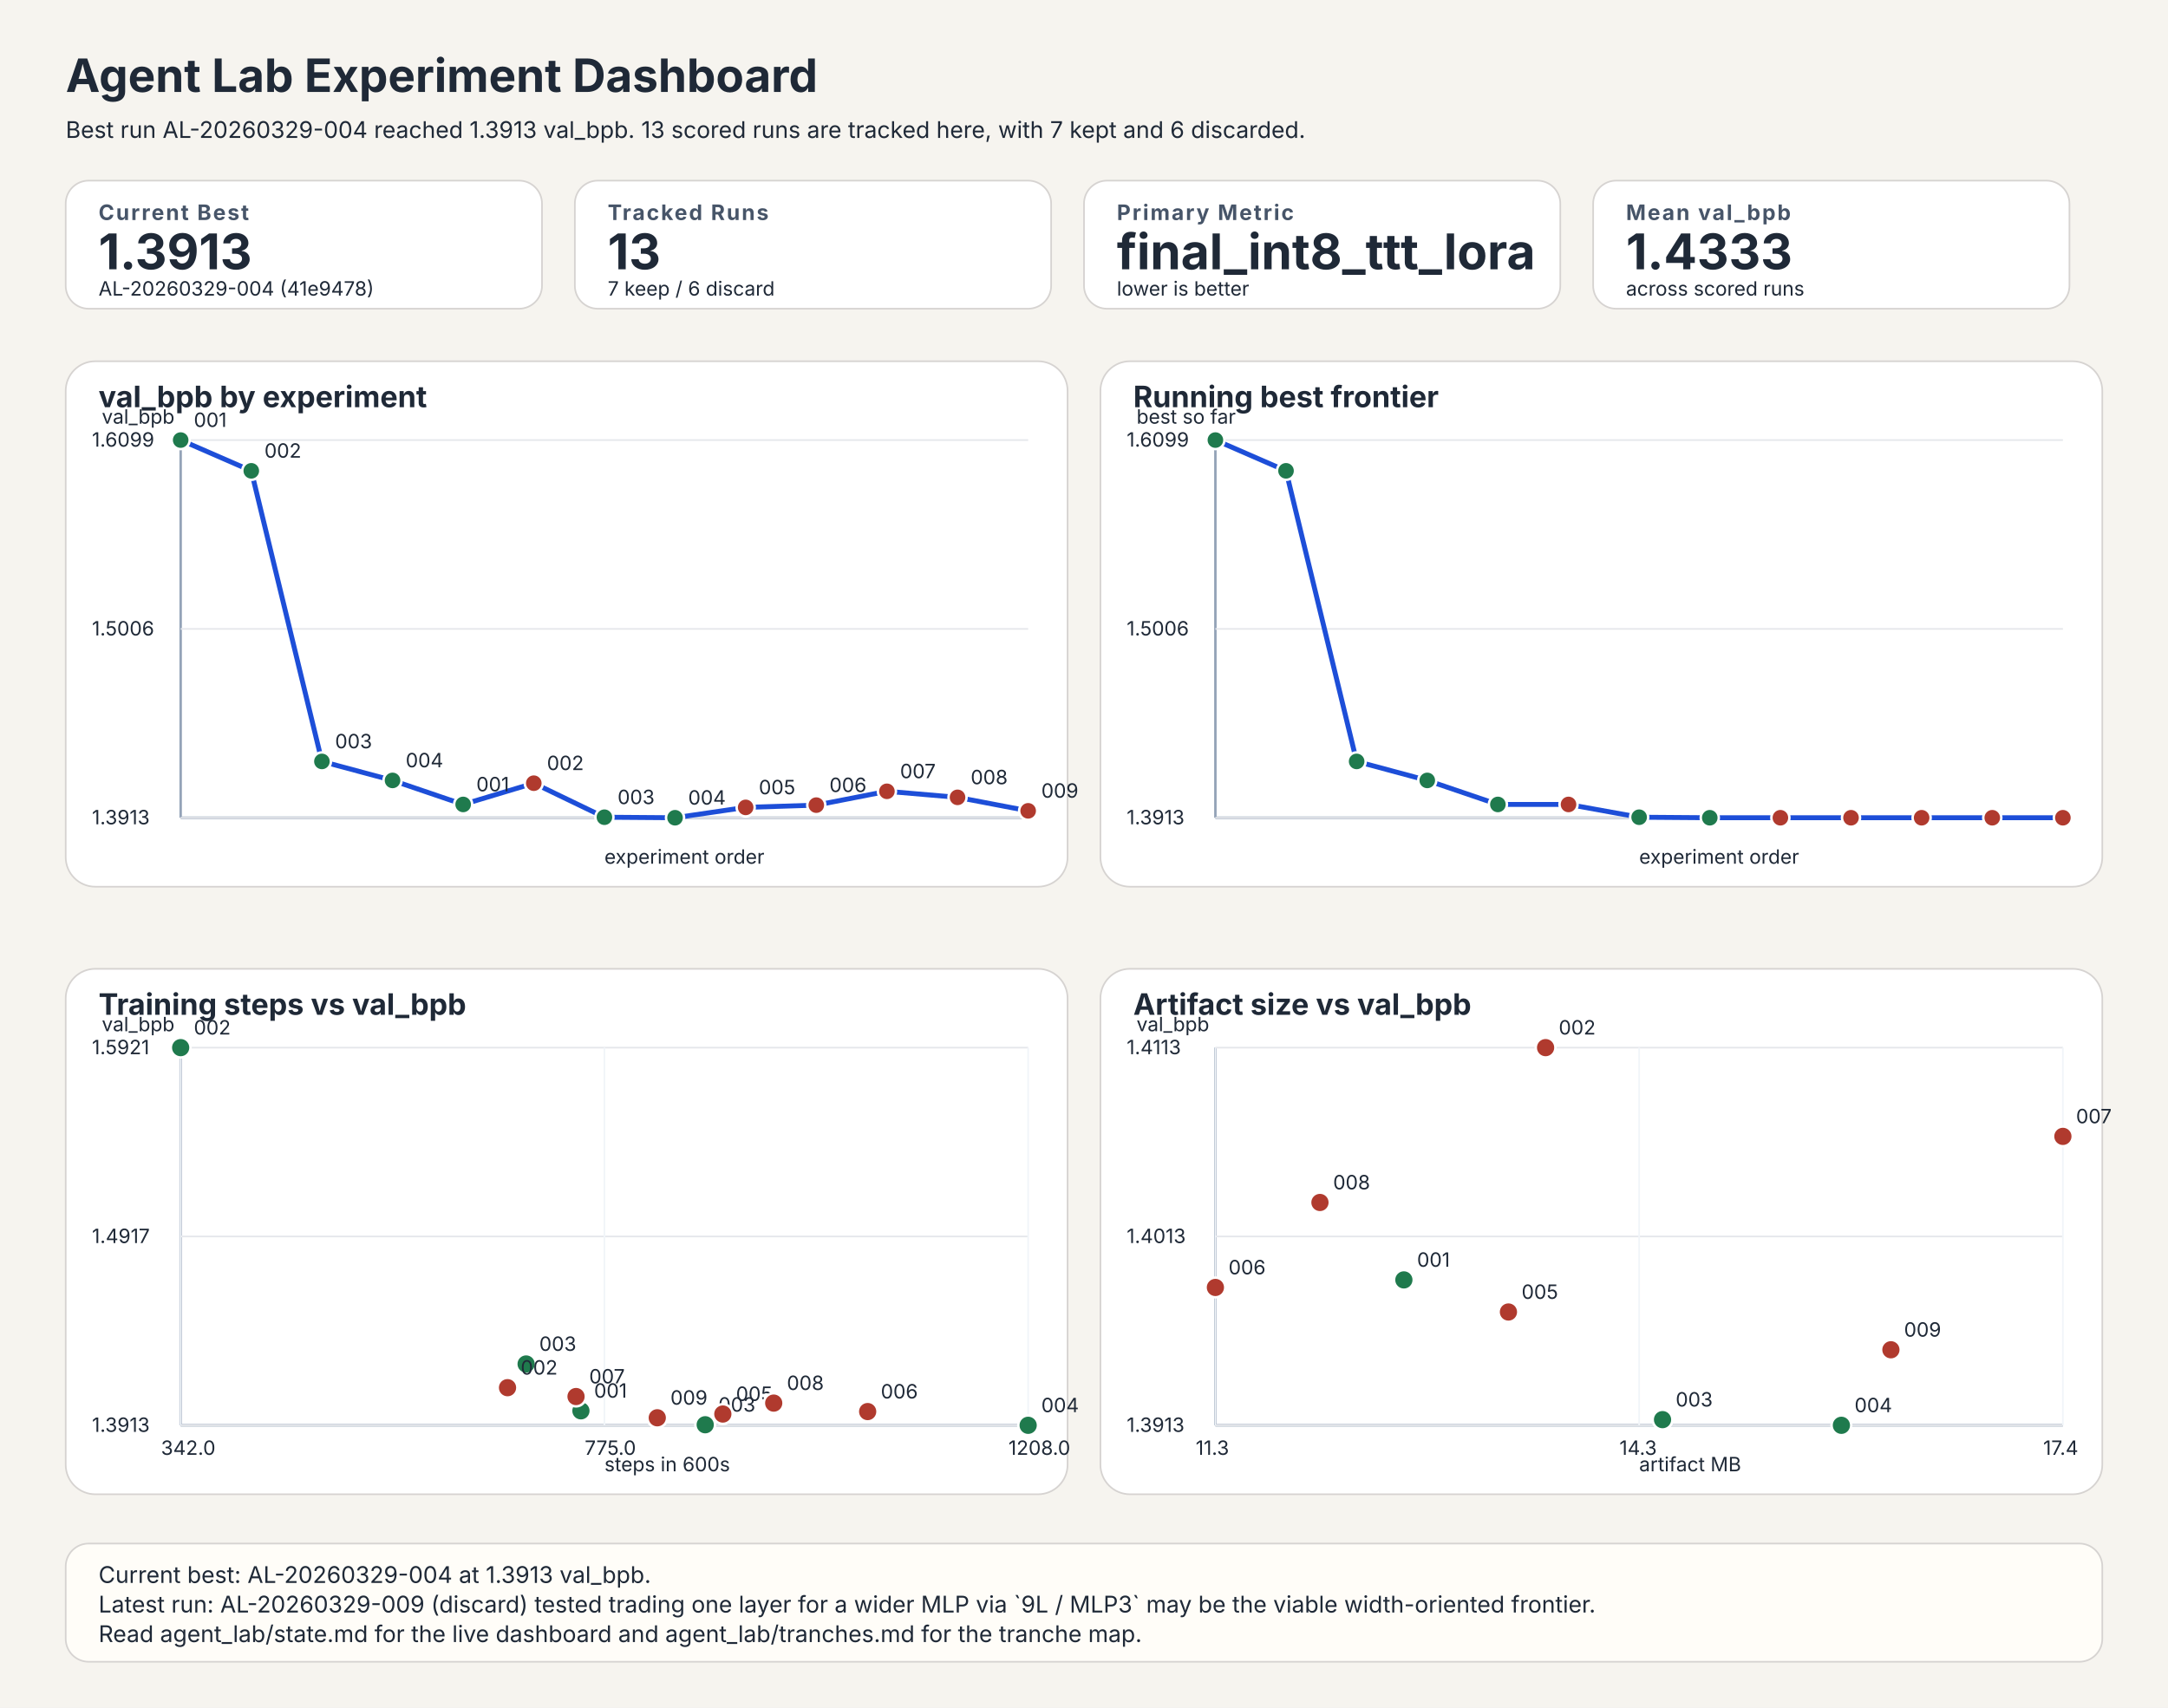
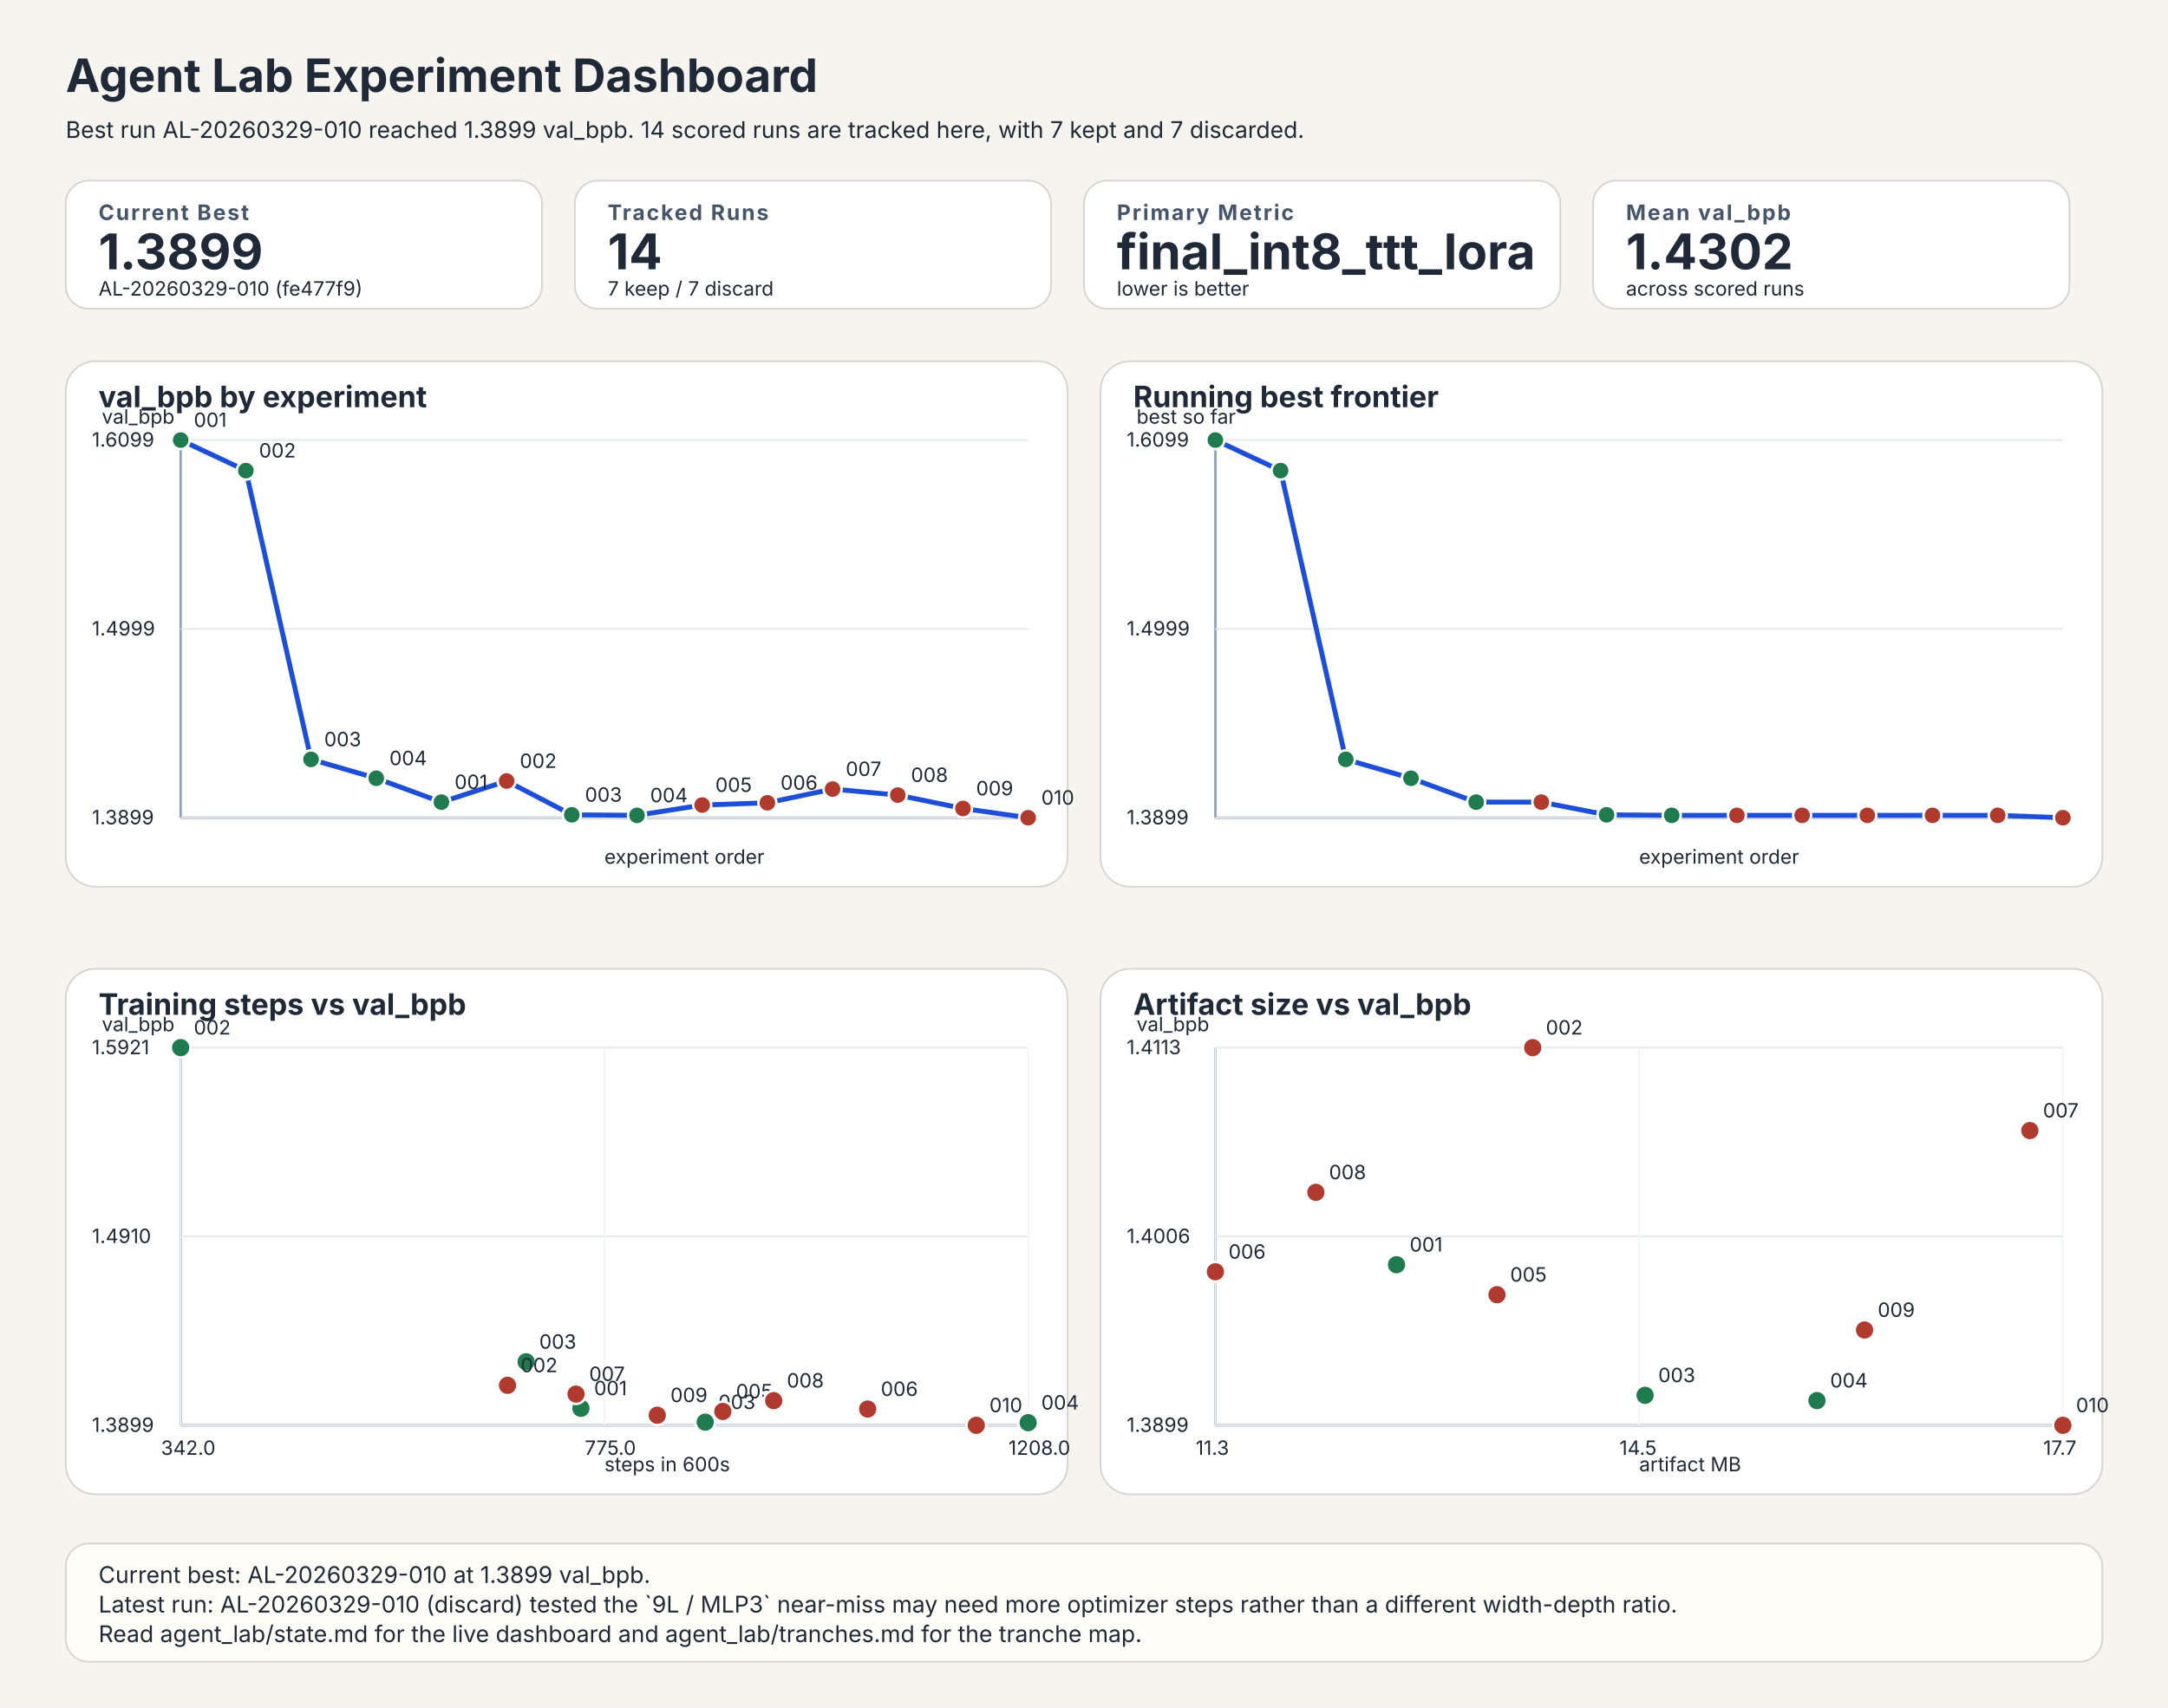
<svg xmlns="http://www.w3.org/2000/svg" width="1320" height="1040" viewBox="0 0 1320 1040">
  <rect width="100%" height="100%" fill="#f6f4ef" />
  <style>text{font-family:ui-sans-serif,system-ui,-apple-system,BlinkMacSystemFont,"Segoe UI",sans-serif;fill:#1f2937}.small{font-size:12px}.body{font-size:14px}.label{font-size:15px;font-weight:600}.title{font-size:28px;font-weight:700}.cardtitle{font-size:13px;font-weight:700;letter-spacing:.08em;text-transform:uppercase;fill:#475569}.metric{font-size:30px;font-weight:700}.paneltitle{font-size:18px;font-weight:700}</style>
  <text x="40" y="56" class="title">Agent Lab Experiment Dashboard</text>
-   <text x="40" y="84" class="body">Best run AL-20260329-004 reached 1.3913 val_bpb. 13 scored runs are tracked here, with 7 kept and 6 discarded.</text>
+   <text x="40" y="84" class="body">Best run AL-20260329-010 reached 1.3899 val_bpb. 14 scored runs are tracked here, with 7 kept and 7 discarded.</text>
  <rect x="40" y="110" width="290" height="78" rx="14" fill="#ffffff" stroke="#d6d3d1" />
  <text x="60" y="134" class="cardtitle">Current Best</text>
-   <text x="60" y="164" class="metric">1.3913</text>
-   <text x="60" y="180" class="small">AL-20260329-004 (41e9478)</text>
+   <text x="60" y="164" class="metric">1.3899</text>
+   <text x="60" y="180" class="small">AL-20260329-010 (fe477f9)</text>
  <rect x="350" y="110" width="290" height="78" rx="14" fill="#ffffff" stroke="#d6d3d1" />
  <text x="370" y="134" class="cardtitle">Tracked Runs</text>
-   <text x="370" y="164" class="metric">13</text>
-   <text x="370" y="180" class="small">7 keep / 6 discard</text>
+   <text x="370" y="164" class="metric">14</text>
+   <text x="370" y="180" class="small">7 keep / 7 discard</text>
  <rect x="660" y="110" width="290" height="78" rx="14" fill="#ffffff" stroke="#d6d3d1" />
  <text x="680" y="134" class="cardtitle">Primary Metric</text>
  <text x="680" y="164" class="metric">final_int8_ttt_lora</text>
  <text x="680" y="180" class="small">lower is better</text>
  <rect x="970" y="110" width="290" height="78" rx="14" fill="#ffffff" stroke="#d6d3d1" />
  <text x="990" y="134" class="cardtitle">Mean val_bpb</text>
-   <text x="990" y="164" class="metric">1.4333</text>
+   <text x="990" y="164" class="metric">1.4302</text>
  <text x="990" y="180" class="small">across scored runs</text>
  <rect x="40" y="220" width="610" height="320" rx="18" fill="#ffffff" stroke="#d6d3d1" />
  <text x="60" y="248" class="paneltitle">val_bpb by experiment</text>
  <line x1="110" y1="498" x2="626" y2="498" stroke="#94a3b8" stroke-width="1.5" />
  <line x1="110" y1="498" x2="110" y2="268" stroke="#94a3b8" stroke-width="1.5" />
  <text x="368.00" y="526.00" class="small">experiment order</text>
  <text x="62.00" y="258.00" class="small">val_bpb</text>
  <line x1="110" y1="498.00" x2="626" y2="498.00" stroke="#e5e7eb" stroke-width="1" />
-   <text x="56.00" y="502.00" class="small">1.3913</text>
+   <text x="56.00" y="502.00" class="small">1.3899</text>
  <line x1="110" y1="383.00" x2="626" y2="383.00" stroke="#e5e7eb" stroke-width="1" />
-   <text x="56.00" y="387.00" class="small">1.5006</text>
+   <text x="56.00" y="387.00" class="small">1.4999</text>
  <line x1="110" y1="268.00" x2="626" y2="268.00" stroke="#e5e7eb" stroke-width="1" />
  <text x="56.00" y="272.00" class="small">1.6099</text>
-   <polyline fill="none" stroke="#1d4ed8" stroke-width="3" points="110.00,268.00 153.00,286.73 196.00,463.70 239.00,475.27 282.00,489.90 325.00,476.96 368.00,497.68 411.00,498.00 454.00,491.69 497.00,490.32 540.00,481.90 583.00,485.58 626.00,493.79" />
+   <polyline fill="none" stroke="#1d4ed8" stroke-width="3" points="110.00,268.00 149.69,286.61 189.38,462.45 229.08,473.95 268.77,488.49 308.46,475.63 348.15,496.22 387.85,496.54 427.54,490.26 467.23,488.90 506.92,480.54 546.62,484.20 586.31,492.35 626.00,498.00" />
  <circle cx="110.00" cy="268.00" r="5.5" fill="#1f7a4d" stroke="#ffffff" stroke-width="1.5" />
  <text x="118.00" y="260.00" class="small">001</text>
-   <circle cx="153.00" cy="286.73" r="5.5" fill="#1f7a4d" stroke="#ffffff" stroke-width="1.5" />
-   <text x="161.00" y="278.73" class="small">002</text>
-   <circle cx="196.00" cy="463.70" r="5.5" fill="#1f7a4d" stroke="#ffffff" stroke-width="1.5" />
-   <text x="204.00" y="455.70" class="small">003</text>
-   <circle cx="239.00" cy="475.27" r="5.5" fill="#1f7a4d" stroke="#ffffff" stroke-width="1.5" />
-   <text x="247.00" y="467.27" class="small">004</text>
-   <circle cx="282.00" cy="489.90" r="5.5" fill="#1f7a4d" stroke="#ffffff" stroke-width="1.5" />
-   <text x="290.00" y="481.90" class="small">001</text>
-   <circle cx="325.00" cy="476.96" r="5.5" fill="#b03a2e" stroke="#ffffff" stroke-width="1.5" />
-   <text x="333.00" y="468.96" class="small">002</text>
-   <circle cx="368.00" cy="497.68" r="5.5" fill="#1f7a4d" stroke="#ffffff" stroke-width="1.5" />
-   <text x="376.00" y="489.68" class="small">003</text>
-   <circle cx="411.00" cy="498.00" r="5.5" fill="#1f7a4d" stroke="#ffffff" stroke-width="1.5" />
-   <text x="419.00" y="490.00" class="small">004</text>
-   <circle cx="454.00" cy="491.69" r="5.5" fill="#b03a2e" stroke="#ffffff" stroke-width="1.5" />
-   <text x="462.00" y="483.69" class="small">005</text>
-   <circle cx="497.00" cy="490.32" r="5.5" fill="#b03a2e" stroke="#ffffff" stroke-width="1.5" />
-   <text x="505.00" y="482.32" class="small">006</text>
-   <circle cx="540.00" cy="481.90" r="5.5" fill="#b03a2e" stroke="#ffffff" stroke-width="1.5" />
-   <text x="548.00" y="473.90" class="small">007</text>
-   <circle cx="583.00" cy="485.58" r="5.5" fill="#b03a2e" stroke="#ffffff" stroke-width="1.5" />
-   <text x="591.00" y="477.58" class="small">008</text>
-   <circle cx="626.00" cy="493.79" r="5.5" fill="#b03a2e" stroke="#ffffff" stroke-width="1.5" />
-   <text x="634.00" y="485.79" class="small">009</text>
+   <circle cx="149.69" cy="286.61" r="5.5" fill="#1f7a4d" stroke="#ffffff" stroke-width="1.5" />
+   <text x="157.69" y="278.61" class="small">002</text>
+   <circle cx="189.38" cy="462.45" r="5.5" fill="#1f7a4d" stroke="#ffffff" stroke-width="1.5" />
+   <text x="197.38" y="454.45" class="small">003</text>
+   <circle cx="229.08" cy="473.95" r="5.5" fill="#1f7a4d" stroke="#ffffff" stroke-width="1.5" />
+   <text x="237.08" y="465.95" class="small">004</text>
+   <circle cx="268.77" cy="488.49" r="5.5" fill="#1f7a4d" stroke="#ffffff" stroke-width="1.5" />
+   <text x="276.77" y="480.49" class="small">001</text>
+   <circle cx="308.46" cy="475.63" r="5.5" fill="#b03a2e" stroke="#ffffff" stroke-width="1.5" />
+   <text x="316.46" y="467.63" class="small">002</text>
+   <circle cx="348.15" cy="496.22" r="5.5" fill="#1f7a4d" stroke="#ffffff" stroke-width="1.5" />
+   <text x="356.15" y="488.22" class="small">003</text>
+   <circle cx="387.85" cy="496.54" r="5.5" fill="#1f7a4d" stroke="#ffffff" stroke-width="1.5" />
+   <text x="395.85" y="488.54" class="small">004</text>
+   <circle cx="427.54" cy="490.26" r="5.5" fill="#b03a2e" stroke="#ffffff" stroke-width="1.5" />
+   <text x="435.54" y="482.26" class="small">005</text>
+   <circle cx="467.23" cy="488.90" r="5.5" fill="#b03a2e" stroke="#ffffff" stroke-width="1.5" />
+   <text x="475.23" y="480.90" class="small">006</text>
+   <circle cx="506.92" cy="480.54" r="5.5" fill="#b03a2e" stroke="#ffffff" stroke-width="1.5" />
+   <text x="514.92" y="472.54" class="small">007</text>
+   <circle cx="546.62" cy="484.20" r="5.5" fill="#b03a2e" stroke="#ffffff" stroke-width="1.5" />
+   <text x="554.62" y="476.20" class="small">008</text>
+   <circle cx="586.31" cy="492.35" r="5.5" fill="#b03a2e" stroke="#ffffff" stroke-width="1.5" />
+   <text x="594.31" y="484.35" class="small">009</text>
+   <circle cx="626.00" cy="498.00" r="5.5" fill="#b03a2e" stroke="#ffffff" stroke-width="1.5" />
+   <text x="634.00" y="490.00" class="small">010</text>
  <rect x="670" y="220" width="610" height="320" rx="18" fill="#ffffff" stroke="#d6d3d1" />
  <text x="690" y="248" class="paneltitle">Running best frontier</text>
  <line x1="740" y1="498" x2="1256" y2="498" stroke="#94a3b8" stroke-width="1.5" />
  <line x1="740" y1="498" x2="740" y2="268" stroke="#94a3b8" stroke-width="1.5" />
  <text x="998.00" y="526.00" class="small">experiment order</text>
  <text x="692.00" y="258.00" class="small">best so far</text>
  <line x1="740" y1="498.00" x2="1256" y2="498.00" stroke="#e5e7eb" stroke-width="1" />
-   <text x="686.00" y="502.00" class="small">1.3913</text>
+   <text x="686.00" y="502.00" class="small">1.3899</text>
  <line x1="740" y1="383.00" x2="1256" y2="383.00" stroke="#e5e7eb" stroke-width="1" />
-   <text x="686.00" y="387.00" class="small">1.5006</text>
+   <text x="686.00" y="387.00" class="small">1.4999</text>
  <line x1="740" y1="268.00" x2="1256" y2="268.00" stroke="#e5e7eb" stroke-width="1" />
  <text x="686.00" y="272.00" class="small">1.6099</text>
-   <polyline fill="none" stroke="#1d4ed8" stroke-width="3" points="740.00,268.00 783.00,286.73 826.00,463.70 869.00,475.27 912.00,489.90 955.00,489.90 998.00,497.68 1041.00,498.00 1084.00,498.00 1127.00,498.00 1170.00,498.00 1213.00,498.00 1256.00,498.00" />
+   <polyline fill="none" stroke="#1d4ed8" stroke-width="3" points="740.00,268.00 779.69,286.61 819.38,462.45 859.08,473.95 898.77,488.49 938.46,488.49 978.15,496.22 1017.85,496.54 1057.54,496.54 1097.23,496.54 1136.92,496.54 1176.62,496.54 1216.31,496.54 1256.00,498.00" />
  <circle cx="740.00" cy="268.00" r="5.5" fill="#1f7a4d" stroke="#ffffff" stroke-width="1.5" />
-   <circle cx="783.00" cy="286.73" r="5.5" fill="#1f7a4d" stroke="#ffffff" stroke-width="1.5" />
-   <circle cx="826.00" cy="463.70" r="5.5" fill="#1f7a4d" stroke="#ffffff" stroke-width="1.5" />
-   <circle cx="869.00" cy="475.27" r="5.5" fill="#1f7a4d" stroke="#ffffff" stroke-width="1.5" />
-   <circle cx="912.00" cy="489.90" r="5.5" fill="#1f7a4d" stroke="#ffffff" stroke-width="1.5" />
-   <circle cx="955.00" cy="489.90" r="5.5" fill="#b03a2e" stroke="#ffffff" stroke-width="1.5" />
-   <circle cx="998.00" cy="497.68" r="5.5" fill="#1f7a4d" stroke="#ffffff" stroke-width="1.5" />
-   <circle cx="1041.00" cy="498.00" r="5.5" fill="#1f7a4d" stroke="#ffffff" stroke-width="1.5" />
-   <circle cx="1084.00" cy="498.00" r="5.5" fill="#b03a2e" stroke="#ffffff" stroke-width="1.5" />
-   <circle cx="1127.00" cy="498.00" r="5.5" fill="#b03a2e" stroke="#ffffff" stroke-width="1.5" />
-   <circle cx="1170.00" cy="498.00" r="5.5" fill="#b03a2e" stroke="#ffffff" stroke-width="1.5" />
-   <circle cx="1213.00" cy="498.00" r="5.5" fill="#b03a2e" stroke="#ffffff" stroke-width="1.5" />
+   <circle cx="779.69" cy="286.61" r="5.5" fill="#1f7a4d" stroke="#ffffff" stroke-width="1.5" />
+   <circle cx="819.38" cy="462.45" r="5.5" fill="#1f7a4d" stroke="#ffffff" stroke-width="1.5" />
+   <circle cx="859.08" cy="473.95" r="5.5" fill="#1f7a4d" stroke="#ffffff" stroke-width="1.5" />
+   <circle cx="898.77" cy="488.49" r="5.5" fill="#1f7a4d" stroke="#ffffff" stroke-width="1.5" />
+   <circle cx="938.46" cy="488.49" r="5.5" fill="#b03a2e" stroke="#ffffff" stroke-width="1.5" />
+   <circle cx="978.15" cy="496.22" r="5.5" fill="#1f7a4d" stroke="#ffffff" stroke-width="1.5" />
+   <circle cx="1017.85" cy="496.54" r="5.5" fill="#1f7a4d" stroke="#ffffff" stroke-width="1.5" />
+   <circle cx="1057.54" cy="496.54" r="5.5" fill="#b03a2e" stroke="#ffffff" stroke-width="1.5" />
+   <circle cx="1097.23" cy="496.54" r="5.5" fill="#b03a2e" stroke="#ffffff" stroke-width="1.5" />
+   <circle cx="1136.92" cy="496.54" r="5.5" fill="#b03a2e" stroke="#ffffff" stroke-width="1.5" />
+   <circle cx="1176.62" cy="496.54" r="5.5" fill="#b03a2e" stroke="#ffffff" stroke-width="1.5" />
+   <circle cx="1216.31" cy="496.54" r="5.5" fill="#b03a2e" stroke="#ffffff" stroke-width="1.5" />
  <circle cx="1256.00" cy="498.00" r="5.5" fill="#b03a2e" stroke="#ffffff" stroke-width="1.5" />
  <rect x="40" y="590" width="610" height="320" rx="18" fill="#ffffff" stroke="#d6d3d1" />
  <text x="60" y="618" class="paneltitle">Training steps vs val_bpb</text>
  <line x1="110" y1="868" x2="626" y2="868" stroke="#94a3b8" stroke-width="1.5" />
  <line x1="110" y1="868" x2="110" y2="638" stroke="#94a3b8" stroke-width="1.5" />
  <text x="368.00" y="896.00" class="small">steps in 600s</text>
  <text x="62.00" y="628.00" class="small">val_bpb</text>
  <line x1="110" y1="868.00" x2="626" y2="868.00" stroke="#e5e7eb" stroke-width="1" />
-   <text x="56.00" y="872.00" class="small">1.3913</text>
+   <text x="56.00" y="872.00" class="small">1.3899</text>
  <line x1="110" y1="753.00" x2="626" y2="753.00" stroke="#e5e7eb" stroke-width="1" />
-   <text x="56.00" y="757.00" class="small">1.4917</text>
+   <text x="56.00" y="757.00" class="small">1.4910</text>
  <line x1="110" y1="638.00" x2="626" y2="638.00" stroke="#e5e7eb" stroke-width="1" />
  <text x="56.00" y="642.00" class="small">1.5921</text>
  <line x1="110.00" y1="868" x2="110.00" y2="638" stroke="#f1f5f9" stroke-width="1" />
  <text x="98.00" y="886.00" class="small">342.0</text>
  <line x1="368.00" y1="868" x2="368.00" y2="638" stroke="#f1f5f9" stroke-width="1" />
  <text x="356.00" y="886.00" class="small">775.0</text>
  <line x1="626.00" y1="868" x2="626.00" y2="638" stroke="#f1f5f9" stroke-width="1" />
  <text x="614.00" y="886.00" class="small">1208.0</text>
  <circle cx="110.00" cy="638.00" r="6" fill="#1f7a4d" stroke="#ffffff" stroke-width="1.5" />
  <text x="118.00" y="630.00" class="small">002</text>
-   <circle cx="320.33" cy="830.66" r="6" fill="#1f7a4d" stroke="#ffffff" stroke-width="1.5" />
-   <text x="328.33" y="822.66" class="small">003</text>
-   <circle cx="353.70" cy="859.18" r="6" fill="#1f7a4d" stroke="#ffffff" stroke-width="1.5" />
-   <text x="361.70" y="851.18" class="small">001</text>
-   <circle cx="309.01" cy="845.09" r="6" fill="#b03a2e" stroke="#ffffff" stroke-width="1.5" />
-   <text x="317.01" y="837.09" class="small">002</text>
-   <circle cx="429.37" cy="867.66" r="6" fill="#1f7a4d" stroke="#ffffff" stroke-width="1.5" />
-   <text x="437.37" y="859.66" class="small">003</text>
-   <circle cx="626.00" cy="868.00" r="6" fill="#1f7a4d" stroke="#ffffff" stroke-width="1.5" />
-   <text x="634.00" y="860.00" class="small">004</text>
-   <circle cx="440.10" cy="861.13" r="6" fill="#b03a2e" stroke="#ffffff" stroke-width="1.5" />
-   <text x="448.10" y="853.13" class="small">005</text>
-   <circle cx="528.28" cy="859.64" r="6" fill="#b03a2e" stroke="#ffffff" stroke-width="1.5" />
-   <text x="536.28" y="851.64" class="small">006</text>
-   <circle cx="350.72" cy="850.48" r="6" fill="#b03a2e" stroke="#ffffff" stroke-width="1.5" />
-   <text x="358.72" y="842.48" class="small">007</text>
-   <circle cx="471.08" cy="854.48" r="6" fill="#b03a2e" stroke="#ffffff" stroke-width="1.5" />
-   <text x="479.08" y="846.48" class="small">008</text>
-   <circle cx="400.18" cy="863.42" r="6" fill="#b03a2e" stroke="#ffffff" stroke-width="1.5" />
-   <text x="408.18" y="855.42" class="small">009</text>
+   <circle cx="320.33" cy="829.33" r="6" fill="#1f7a4d" stroke="#ffffff" stroke-width="1.5" />
+   <text x="328.33" y="821.33" class="small">003</text>
+   <circle cx="353.70" cy="857.65" r="6" fill="#1f7a4d" stroke="#ffffff" stroke-width="1.5" />
+   <text x="361.70" y="849.65" class="small">001</text>
+   <circle cx="309.01" cy="843.66" r="6" fill="#b03a2e" stroke="#ffffff" stroke-width="1.5" />
+   <text x="317.01" y="835.66" class="small">002</text>
+   <circle cx="429.37" cy="866.07" r="6" fill="#1f7a4d" stroke="#ffffff" stroke-width="1.5" />
+   <text x="437.37" y="858.07" class="small">003</text>
+   <circle cx="626.00" cy="866.41" r="6" fill="#1f7a4d" stroke="#ffffff" stroke-width="1.5" />
+   <text x="634.00" y="858.41" class="small">004</text>
+   <circle cx="440.10" cy="859.58" r="6" fill="#b03a2e" stroke="#ffffff" stroke-width="1.5" />
+   <text x="448.10" y="851.58" class="small">005</text>
+   <circle cx="528.28" cy="858.10" r="6" fill="#b03a2e" stroke="#ffffff" stroke-width="1.5" />
+   <text x="536.28" y="850.10" class="small">006</text>
+   <circle cx="350.72" cy="849.00" r="6" fill="#b03a2e" stroke="#ffffff" stroke-width="1.5" />
+   <text x="358.72" y="841.00" class="small">007</text>
+   <circle cx="471.08" cy="852.99" r="6" fill="#b03a2e" stroke="#ffffff" stroke-width="1.5" />
+   <text x="479.08" y="844.99" class="small">008</text>
+   <circle cx="400.18" cy="861.86" r="6" fill="#b03a2e" stroke="#ffffff" stroke-width="1.5" />
+   <text x="408.18" y="853.86" class="small">009</text>
+   <circle cx="594.42" cy="868.00" r="6" fill="#b03a2e" stroke="#ffffff" stroke-width="1.5" />
+   <text x="602.42" y="860.00" class="small">010</text>
  <rect x="670" y="590" width="610" height="320" rx="18" fill="#ffffff" stroke="#d6d3d1" />
  <text x="690" y="618" class="paneltitle">Artifact size vs val_bpb</text>
  <line x1="740" y1="868" x2="1256" y2="868" stroke="#94a3b8" stroke-width="1.5" />
  <line x1="740" y1="868" x2="740" y2="638" stroke="#94a3b8" stroke-width="1.5" />
  <text x="998.00" y="896.00" class="small">artifact MB</text>
  <text x="692.00" y="628.00" class="small">val_bpb</text>
  <line x1="740" y1="868.00" x2="1256" y2="868.00" stroke="#e5e7eb" stroke-width="1" />
-   <text x="686.00" y="872.00" class="small">1.3913</text>
+   <text x="686.00" y="872.00" class="small">1.3899</text>
  <line x1="740" y1="753.00" x2="1256" y2="753.00" stroke="#e5e7eb" stroke-width="1" />
-   <text x="686.00" y="757.00" class="small">1.4013</text>
+   <text x="686.00" y="757.00" class="small">1.4006</text>
  <line x1="740" y1="638.00" x2="1256" y2="638.00" stroke="#e5e7eb" stroke-width="1" />
  <text x="686.00" y="642.00" class="small">1.4113</text>
  <line x1="740.00" y1="868" x2="740.00" y2="638" stroke="#f1f5f9" stroke-width="1" />
  <text x="728.00" y="886.00" class="small">11.3</text>
  <line x1="998.00" y1="868" x2="998.00" y2="638" stroke="#f1f5f9" stroke-width="1" />
-   <text x="986.00" y="886.00" class="small">14.3</text>
+   <text x="986.00" y="886.00" class="small">14.5</text>
  <line x1="1256.00" y1="868" x2="1256.00" y2="638" stroke="#f1f5f9" stroke-width="1" />
-   <text x="1244.00" y="886.00" class="small">17.4</text>
-   <circle cx="854.76" cy="779.45" r="6" fill="#1f7a4d" stroke="#ffffff" stroke-width="1.5" />
-   <text x="862.76" y="771.45" class="small">001</text>
-   <circle cx="941.04" cy="638.00" r="6" fill="#b03a2e" stroke="#ffffff" stroke-width="1.5" />
-   <text x="949.04" y="630.00" class="small">002</text>
-   <circle cx="1012.24" cy="864.55" r="6" fill="#1f7a4d" stroke="#ffffff" stroke-width="1.5" />
-   <text x="1020.24" y="856.55" class="small">003</text>
-   <circle cx="1121.14" cy="868.00" r="6" fill="#1f7a4d" stroke="#ffffff" stroke-width="1.5" />
-   <text x="1129.14" y="860.00" class="small">004</text>
-   <circle cx="918.42" cy="799.00" r="6" fill="#b03a2e" stroke="#ffffff" stroke-width="1.5" />
-   <text x="926.42" y="791.00" class="small">005</text>
-   <circle cx="740.00" cy="784.05" r="6" fill="#b03a2e" stroke="#ffffff" stroke-width="1.5" />
-   <text x="748.00" y="776.05" class="small">006</text>
-   <circle cx="1256.00" cy="692.05" r="6" fill="#b03a2e" stroke="#ffffff" stroke-width="1.5" />
-   <text x="1264.00" y="684.05" class="small">007</text>
-   <circle cx="803.66" cy="732.30" r="6" fill="#b03a2e" stroke="#ffffff" stroke-width="1.5" />
-   <text x="811.66" y="724.30" class="small">008</text>
-   <circle cx="1151.29" cy="822.00" r="6" fill="#b03a2e" stroke="#ffffff" stroke-width="1.5" />
-   <text x="1159.29" y="814.00" class="small">009</text>
+   <text x="1244.00" y="886.00" class="small">17.7</text>
+   <circle cx="850.28" cy="770.20" r="6" fill="#1f7a4d" stroke="#ffffff" stroke-width="1.5" />
+   <text x="858.28" y="762.20" class="small">001</text>
+   <circle cx="933.20" cy="638.00" r="6" fill="#b03a2e" stroke="#ffffff" stroke-width="1.5" />
+   <text x="941.20" y="630.00" class="small">002</text>
+   <circle cx="1001.62" cy="849.73" r="6" fill="#1f7a4d" stroke="#ffffff" stroke-width="1.5" />
+   <text x="1009.62" y="841.73" class="small">003</text>
+   <circle cx="1106.27" cy="852.95" r="6" fill="#1f7a4d" stroke="#ffffff" stroke-width="1.5" />
+   <text x="1114.27" y="844.95" class="small">004</text>
+   <circle cx="911.46" cy="788.47" r="6" fill="#b03a2e" stroke="#ffffff" stroke-width="1.5" />
+   <text x="919.46" y="780.47" class="small">005</text>
+   <circle cx="740.00" cy="774.50" r="6" fill="#b03a2e" stroke="#ffffff" stroke-width="1.5" />
+   <text x="748.00" y="766.50" class="small">006</text>
+   <circle cx="1235.88" cy="688.51" r="6" fill="#b03a2e" stroke="#ffffff" stroke-width="1.5" />
+   <text x="1243.88" y="680.51" class="small">007</text>
+   <circle cx="801.18" cy="726.13" r="6" fill="#b03a2e" stroke="#ffffff" stroke-width="1.5" />
+   <text x="809.18" y="718.13" class="small">008</text>
+   <circle cx="1135.25" cy="809.96" r="6" fill="#b03a2e" stroke="#ffffff" stroke-width="1.5" />
+   <text x="1143.25" y="801.96" class="small">009</text>
+   <circle cx="1256.00" cy="868.00" r="6" fill="#b03a2e" stroke="#ffffff" stroke-width="1.5" />
+   <text x="1264.00" y="860.00" class="small">010</text>
  <rect x="40" y="940" width="1240" height="72" rx="14" fill="#fffdf8" stroke="#d6d3d1" />
-   <text x="60" y="964" class="body">Current best: AL-20260329-004 at 1.3913 val_bpb.</text>
-   <text x="60" y="982" class="body">Latest run: AL-20260329-009 (discard) tested trading one layer for a wider MLP via `9L / MLP3` may be the viable width-oriented frontier.</text>
+   <text x="60" y="964" class="body">Current best: AL-20260329-010 at 1.3899 val_bpb.</text>
+   <text x="60" y="982" class="body">Latest run: AL-20260329-010 (discard) tested the `9L / MLP3` near-miss may need more optimizer steps rather than a different width-depth ratio.</text>
  <text x="60" y="1000" class="body">Read agent_lab/state.md for the live dashboard and agent_lab/tranches.md for the tranche map.</text>
</svg>
